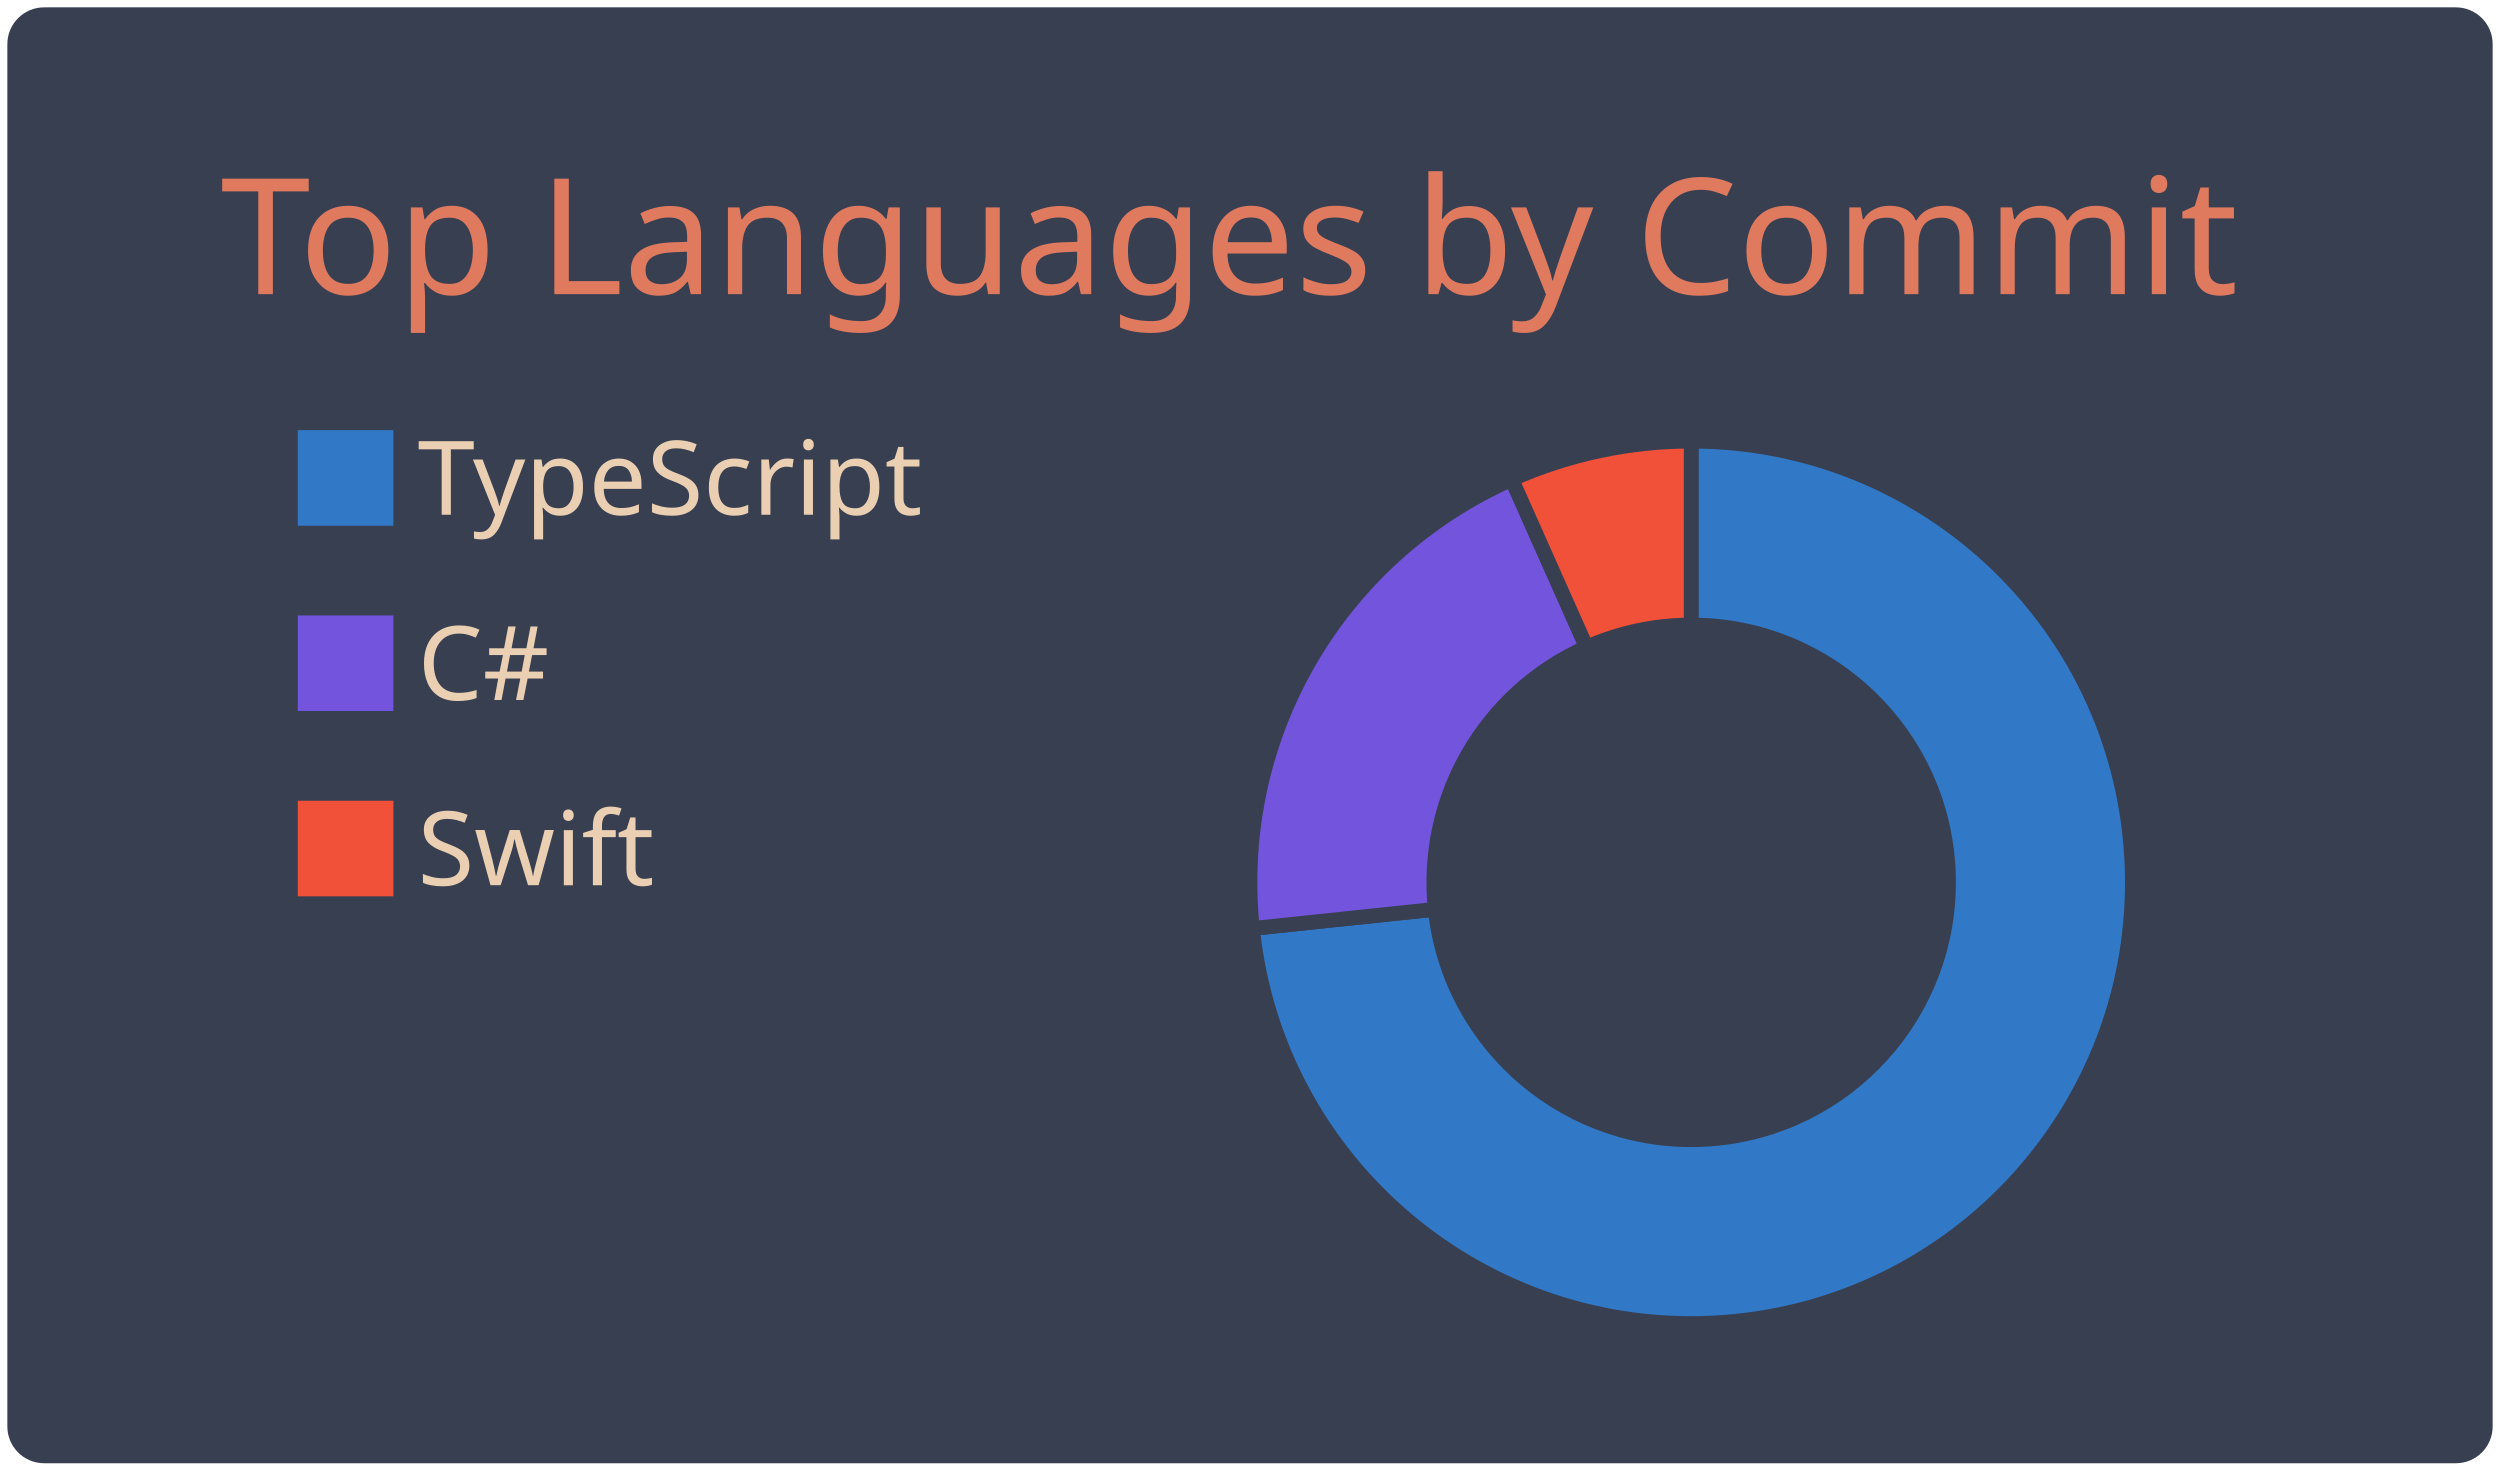
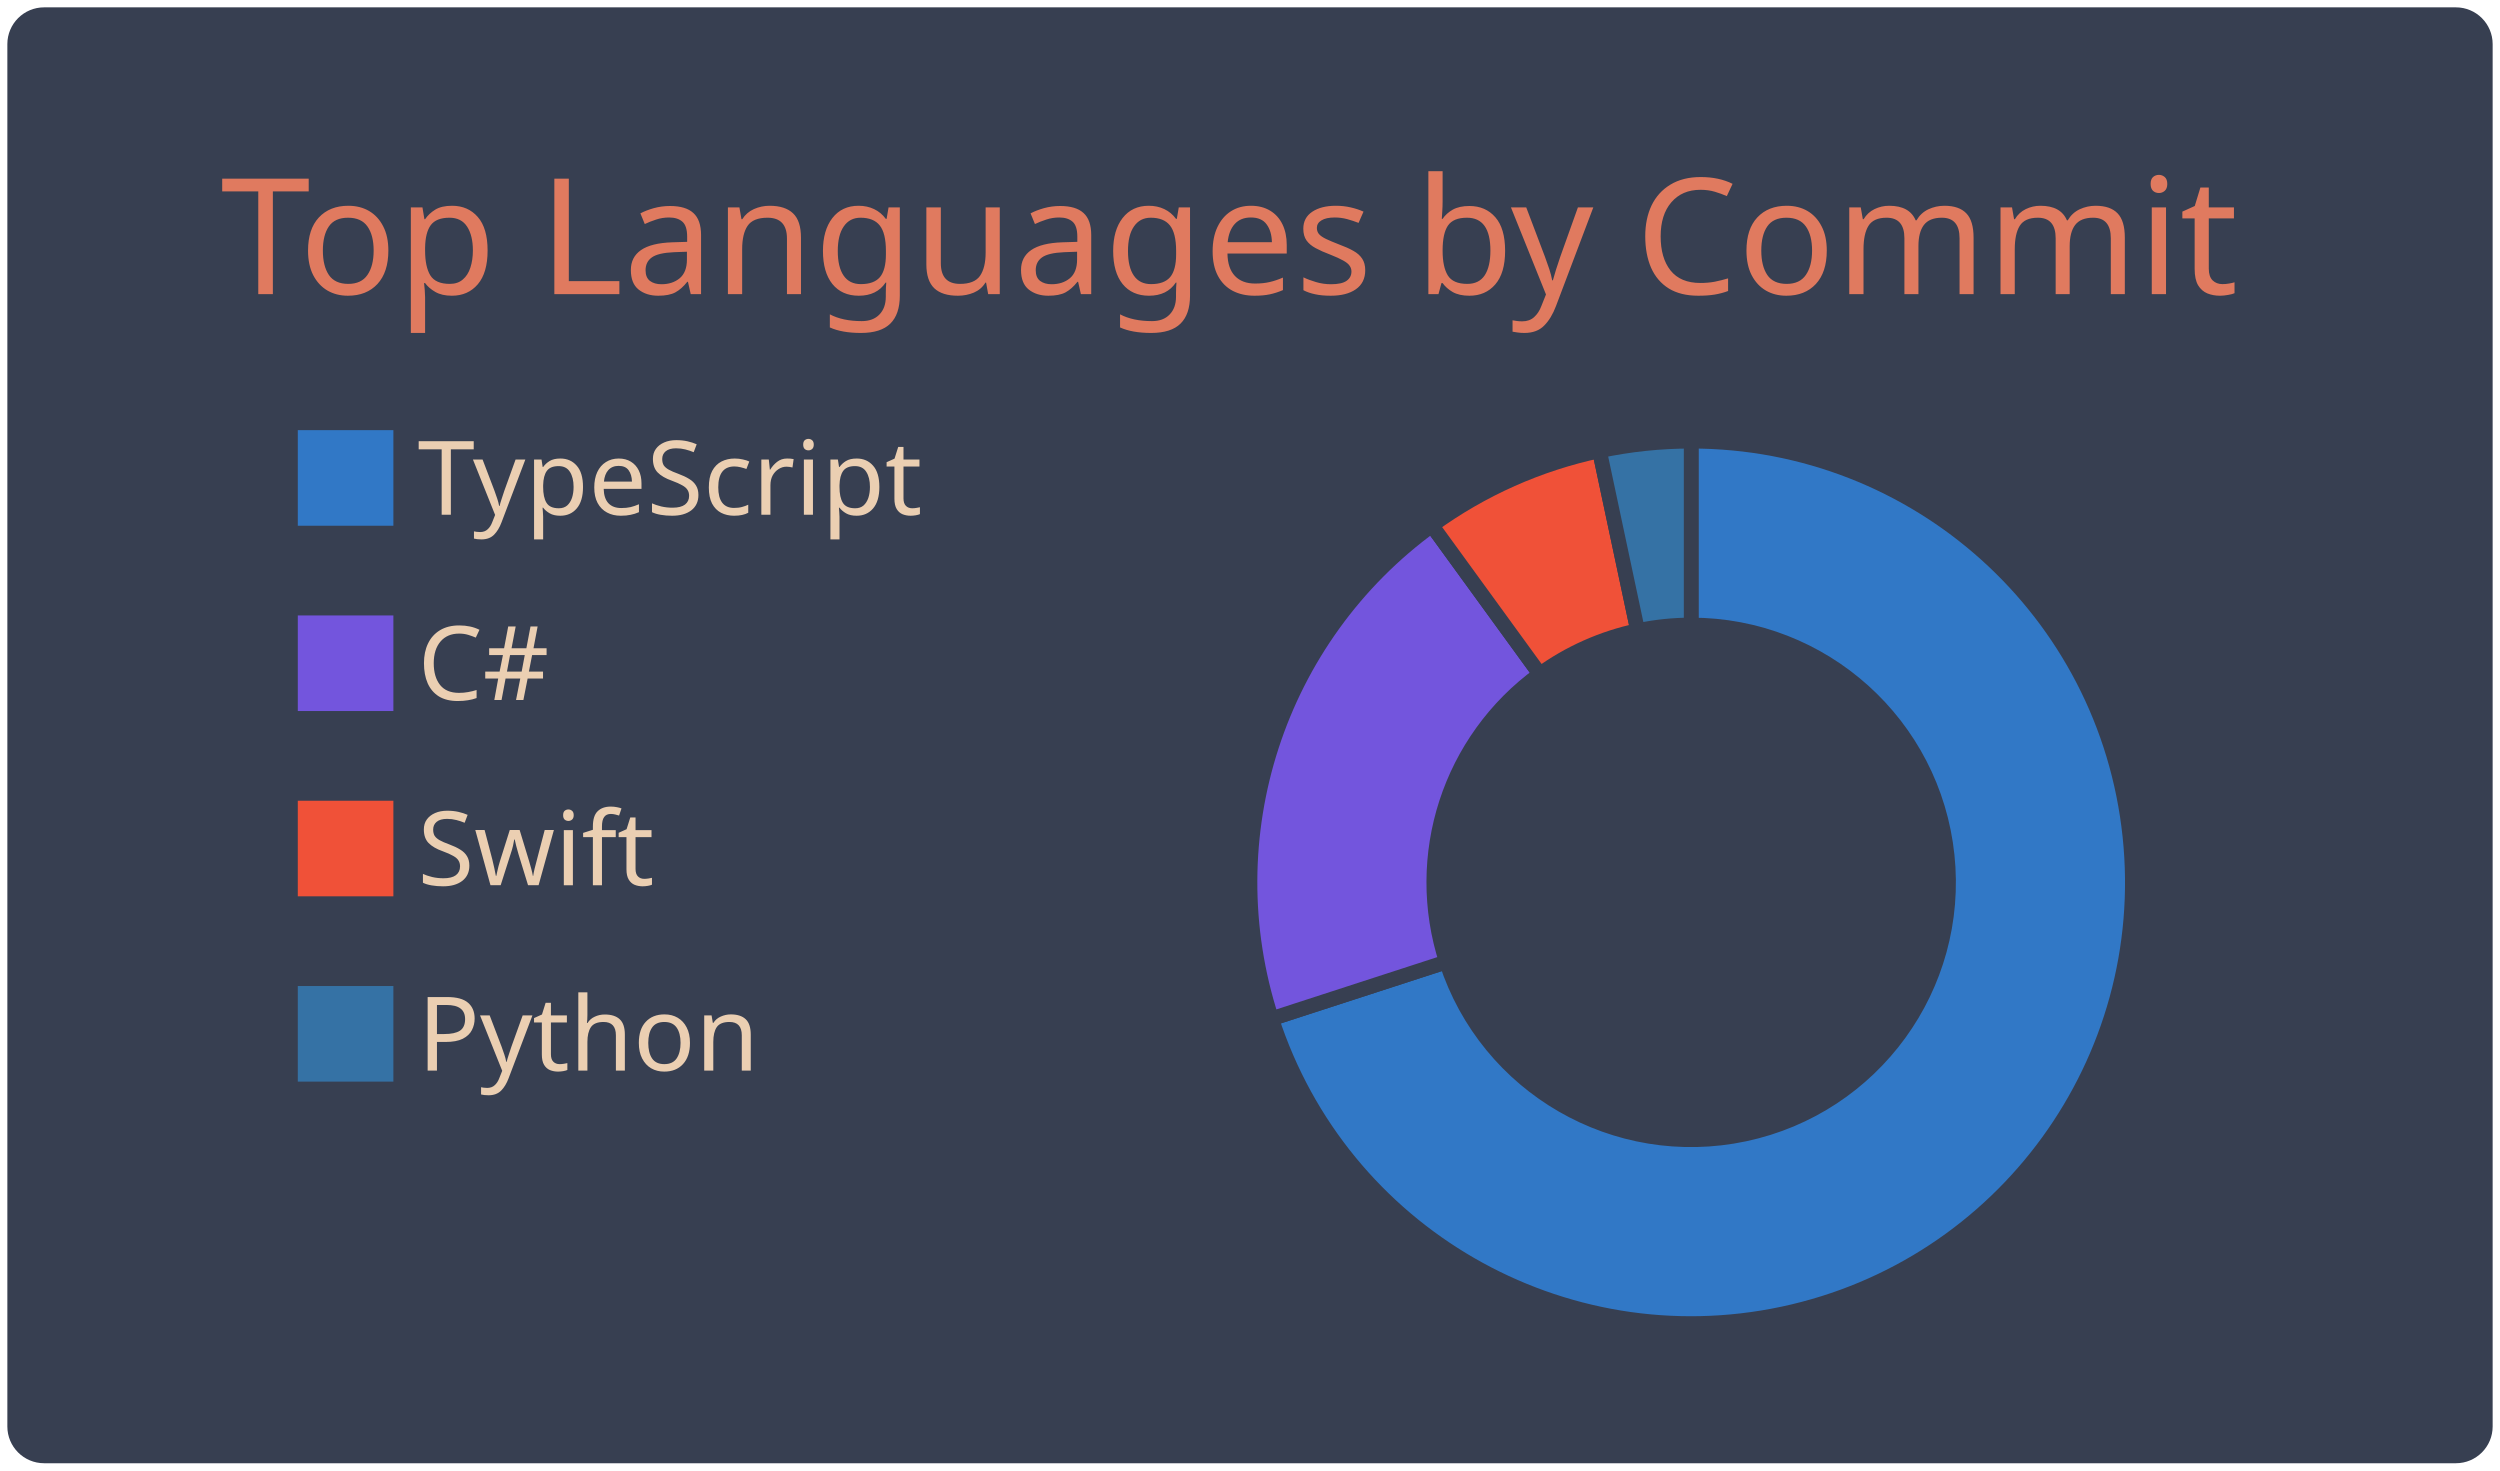
<svg xmlns="http://www.w3.org/2000/svg" width="340" height="200" viewBox="0 0 340 200">
  <style>* {
          font-family: 'Segoe UI', Ubuntu, "Helvetica Neue", Sans-Serif
        }</style>
  <g class="gpsc-root">
    <rect x="1" y="1" rx="5" ry="5" height="99%" width="99.412%" stroke="#000000" stroke-width="1" fill="#373f51" stroke-opacity="0" />
    <text x="30" y="40" class="gpsc-item" style="--gpsc-i: 0; font-size: 22px; fill: #e07a5f;">Top Languages by Commit</text>
    <g transform="translate(0,40)">
      <g transform="translate(40,0)">
        <rect y="18" width="14" height="14" class="gpsc-item" style="--gpsc-i: 0; stroke-width: 1px;" fill="#3178c6" stroke="#373f51" />
        <rect y="43.2" width="14" height="14" class="gpsc-item" style="--gpsc-i: 1; stroke-width: 1px;" fill="#7355dd" stroke="#373f51" />
        <rect y="68.4" width="14" height="14" class="gpsc-item" style="--gpsc-i: 2; stroke-width: 1px;" fill="#F05138" stroke="#373f51" />
+         <rect y="93.6" width="14" height="14" class="gpsc-item" style="--gpsc-i: 3; stroke-width: 1px;" fill="#3572A5" stroke="#373f51" />
        <text x="16.8" y="30" class="gpsc-item" style="--gpsc-i: 0; fill: #ebcfb2; font-size: 14px;">TypeScript</text>
        <text x="16.8" y="55.2" class="gpsc-item" style="--gpsc-i: 1; fill: #ebcfb2; font-size: 14px;">C#</text>
        <text x="16.8" y="80.4" class="gpsc-item" style="--gpsc-i: 2; fill: #ebcfb2; font-size: 14px;">Swift</text>
+         <text x="16.8" y="105.6" class="gpsc-item" style="--gpsc-i: 3; fill: #ebcfb2; font-size: 14px;">Python</text>
      </g>
      <g transform="translate( 230, 80 )">
        <g class="arc" style="--gpsc-i: 0;">
-           <path d="M3.67394039744206e-15,-60A60,60,0,1,1,-59.671,6.272L-34.808,3.658A35,35,0,1,0,2.1431318985078682e-15,-35Z" style="fill: #3178c6; stroke-width: 2px;" stroke="#373f51" />
+           <path d="M3.67394039744206e-15,-60A60,60,0,1,1,-57.063,18.541L-33.287,10.816A35,35,0,1,0,2.1431318985078682e-15,-35Z" style="fill: #3178c6; stroke-width: 2px;" stroke="#373f51" />
        </g>
        <g class="arc" style="--gpsc-i: 1;">
-           <path d="M-59.671,6.272A60,60,0,0,1,-24.404,-54.813L-14.236,-31.974A35,35,0,0,0,-34.808,3.658Z" style="fill: #7355dd; stroke-width: 2px;" stroke="#373f51" />
+           <path d="M-57.063,18.541A60,60,0,0,1,-35.267,-48.541L-20.572,-28.316A35,35,0,0,0,-33.287,10.816Z" style="fill: #7355dd; stroke-width: 2px;" stroke="#373f51" />
        </g>
        <g class="arc" style="--gpsc-i: 2;">
-           <path d="M-24.404,-54.813A60,60,0,0,1,-6.431252637433369e-14,-60L-3.7515640385027985e-14,-35A35,35,0,0,0,-14.236,-31.974Z" style="fill: #F05138; stroke-width: 2px;" stroke="#373f51" />
+           <path d="M-35.267,-48.541A60,60,0,0,1,-12.475,-58.689L-7.277,-34.235A35,35,0,0,0,-20.572,-28.316Z" style="fill: #F05138; stroke-width: 2px;" stroke="#373f51" />
+         </g>
+         <g class="arc" style="--gpsc-i: 3;">
+           <path d="M-12.475,-58.689A60,60,0,0,1,-1.1021821192326178e-14,-60L-6.429395695523604e-15,-35A35,35,0,0,0,-7.277,-34.235Z" style="fill: #3572A5; stroke-width: 2px;" stroke="#373f51" />
        </g>
      </g>
    </g>
  </g>
</svg>
